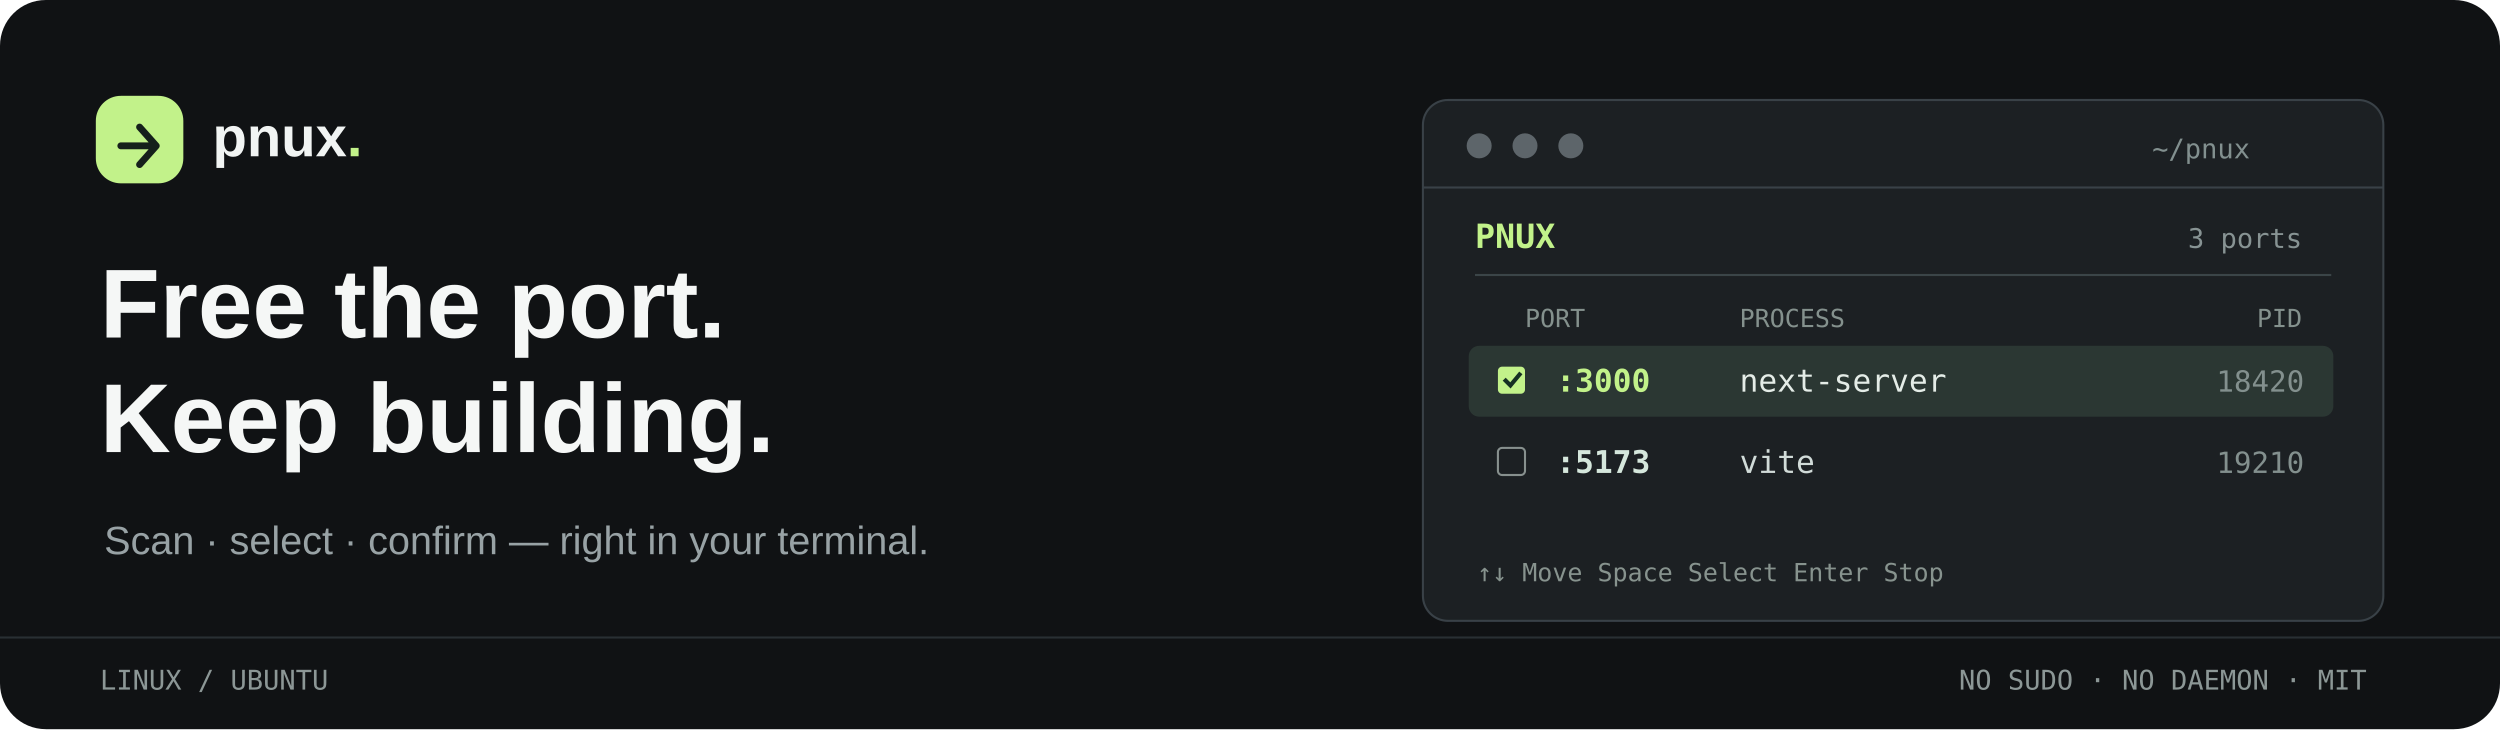
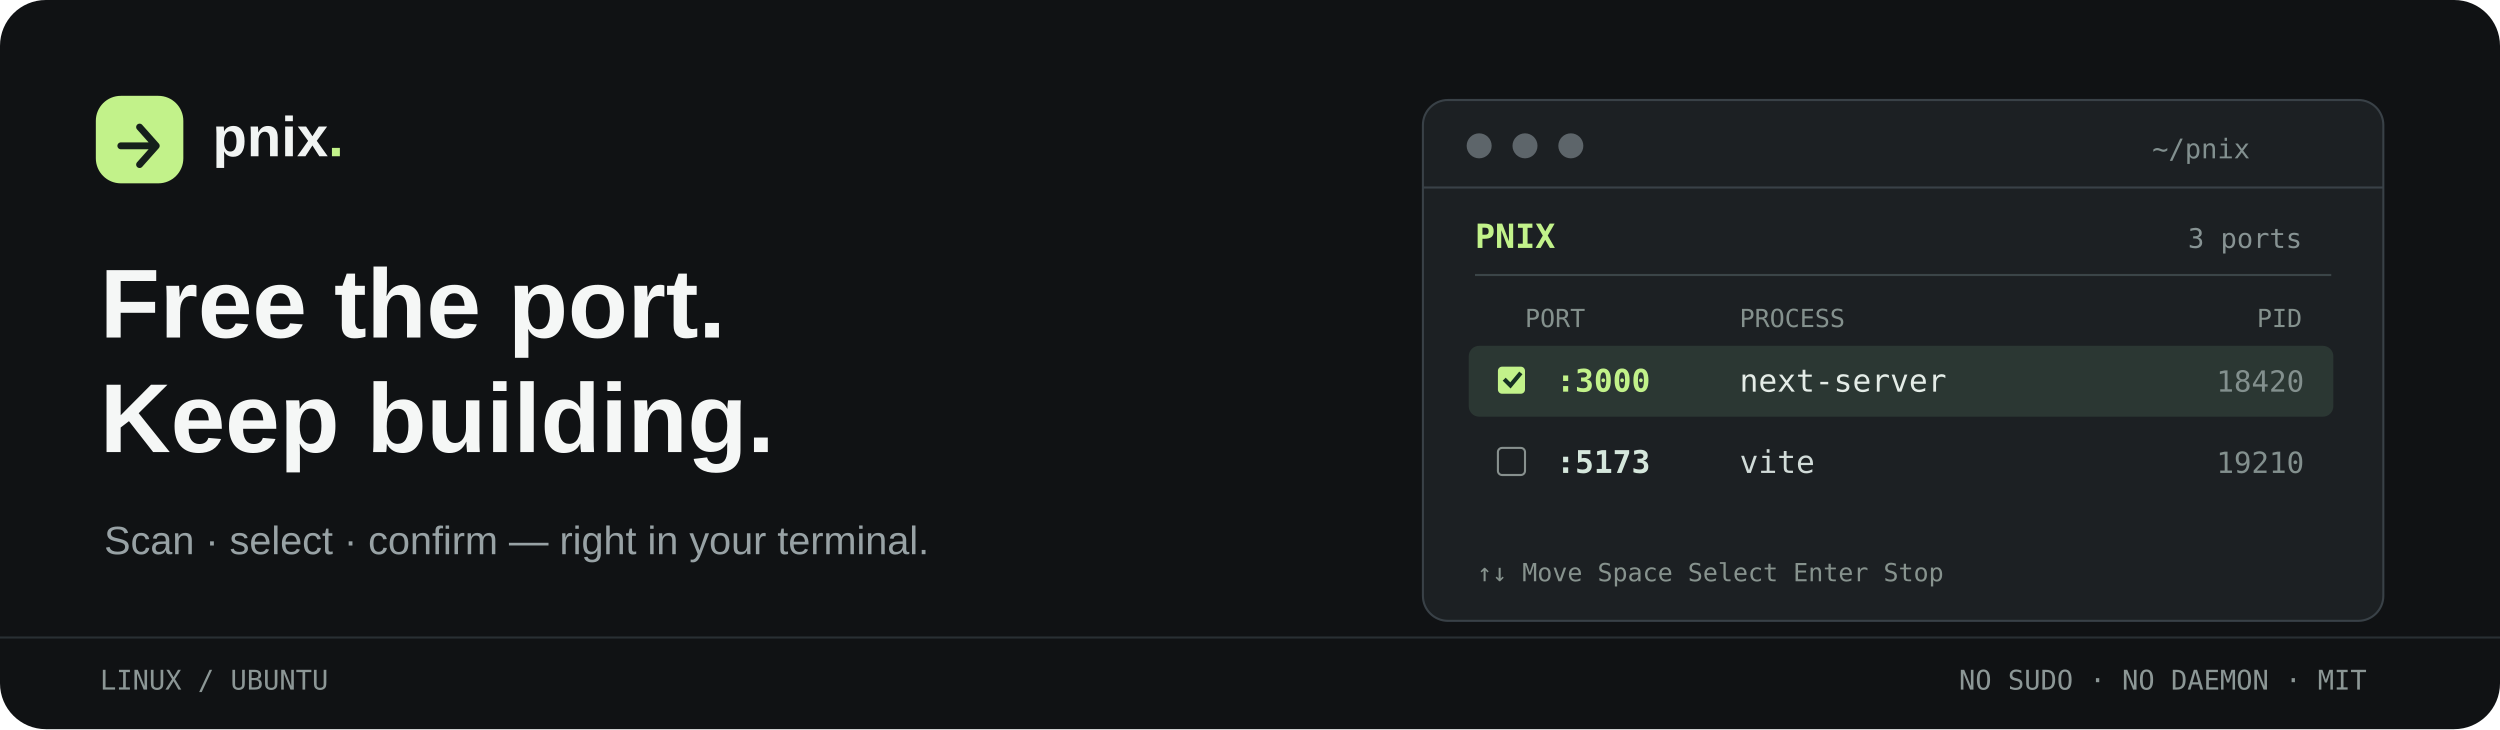
<svg xmlns="http://www.w3.org/2000/svg" width="1200" height="350" viewBox="0 0 1200 350" role="img" aria-labelledby="title desc">
  <rect width="1200" height="350" rx="22" fill="#101214" />
  <path d="M0 306H1200" stroke="#292F33" />
  <rect x="46" y="46" width="42" height="42" rx="12" fill="#C2F28A" />
  <path d="M58 70h17m-8-9 8 9-8 9" fill="none" stroke="#15201B" stroke-width="3.3" stroke-linecap="round" stroke-linejoin="round" />
-   <text x="102" y="75" fill="#F1F4F3" font-size="27" font-weight="700" font-family="Arial,Helvetica,sans-serif">pnux<tspan fill="#C2F28A">.</tspan>
+   <text x="102" y="75" fill="#F1F4F3" font-size="27" font-weight="700" font-family="Arial,Helvetica,sans-serif">pnix<tspan fill="#C2F28A">.</tspan>
  </text>
  <text x="48" y="162" fill="#F5F7F6" font-size="47" font-weight="700" font-family="Arial,Helvetica,sans-serif">Free the port.</text>
  <text x="48" y="217" fill="#F5F7F6" font-size="47" font-weight="700" font-family="Arial,Helvetica,sans-serif">Keep building.</text>
  <text x="50" y="266" fill="#98A2A5" font-size="19" font-family="Arial,Helvetica,sans-serif">Scan · select · confirm — right in your terminal.</text>
  <rect x="683" y="48" width="461" height="250" rx="12" fill="#1C2023" stroke="#394147" />
  <path d="M683 90H1144" stroke="#394147" />
  <circle cx="710" cy="70" r="6" fill="#5D656A" />
  <circle cx="732" cy="70" r="6" fill="#5D656A" />
  <circle cx="754" cy="70" r="6" fill="#5D656A" />
-   <text x="1080" y="76" fill="#82908F" font-size="13" text-anchor="end" font-family="monospace">~/pnux</text>
-   <text x="708" y="119" fill="#C2F28A" font-family="monospace" font-weight="700" font-size="16">PNUX</text>
+   <text x="1080" y="76" fill="#82908F" font-size="13" text-anchor="end" font-family="monospace">~/pnix</text>
+   <text x="708" y="119" fill="#C2F28A" font-family="monospace" font-weight="700" font-size="16">PNIX</text>
  <text x="1105" y="119" fill="#879393" text-anchor="end" font-family="monospace" font-size="13">3 ports</text>
  <path d="M708 132H1119" stroke="#3B4548" />
  <text x="732" y="157" fill="#84918D" font-family="monospace" font-size="12">PORT</text>
  <text x="835" y="157" fill="#84918D" font-family="monospace" font-size="12">PROCESS</text>
  <text x="1105" y="157" fill="#84918D" text-anchor="end" font-family="monospace" font-size="12">PID</text>
  <rect x="705" y="166" width="415" height="34" rx="5" fill="#2B3733" />
  <rect x="719" y="176" width="13" height="13" rx="2" fill="#C2F28A" />
  <path d="m722 182 3 3 5-6" stroke="#163023" fill="none" stroke-width="2" />
  <text x="747" y="188" fill="#C2F28A" font-family="monospace" font-size="15" font-weight="700">:3000</text>
  <text x="835" y="188" fill="#E4ECE7" font-family="monospace" font-size="15">next-server</text>
  <text x="1106" y="188" fill="#83908E" text-anchor="end" font-family="monospace" font-size="14">18420</text>
  <rect x="719" y="215" width="13" height="13" rx="2" fill="none" stroke="#87908E" />
  <text x="747" y="227" fill="#D5E7DC" font-family="monospace" font-size="15" font-weight="700">:5173</text>
  <text x="835" y="227" fill="#D1DBD8" font-family="monospace" font-size="15">vite</text>
  <text x="1106" y="227" fill="#83908E" text-anchor="end" font-family="monospace" font-size="14">19210</text>
  <text x="709" y="279" fill="#87938E" font-family="monospace" font-size="12">↑↓ Move     Space Select     Enter Stop</text>
  <text x="48" y="331" fill="#8C9796" font-size="13" font-family="monospace">LINUX / UBUNTU</text>
  <text x="1136" y="331" fill="#8C9796" text-anchor="end" font-size="13" font-family="monospace">NO SUDO · NO DAEMON · MIT</text>
</svg>
